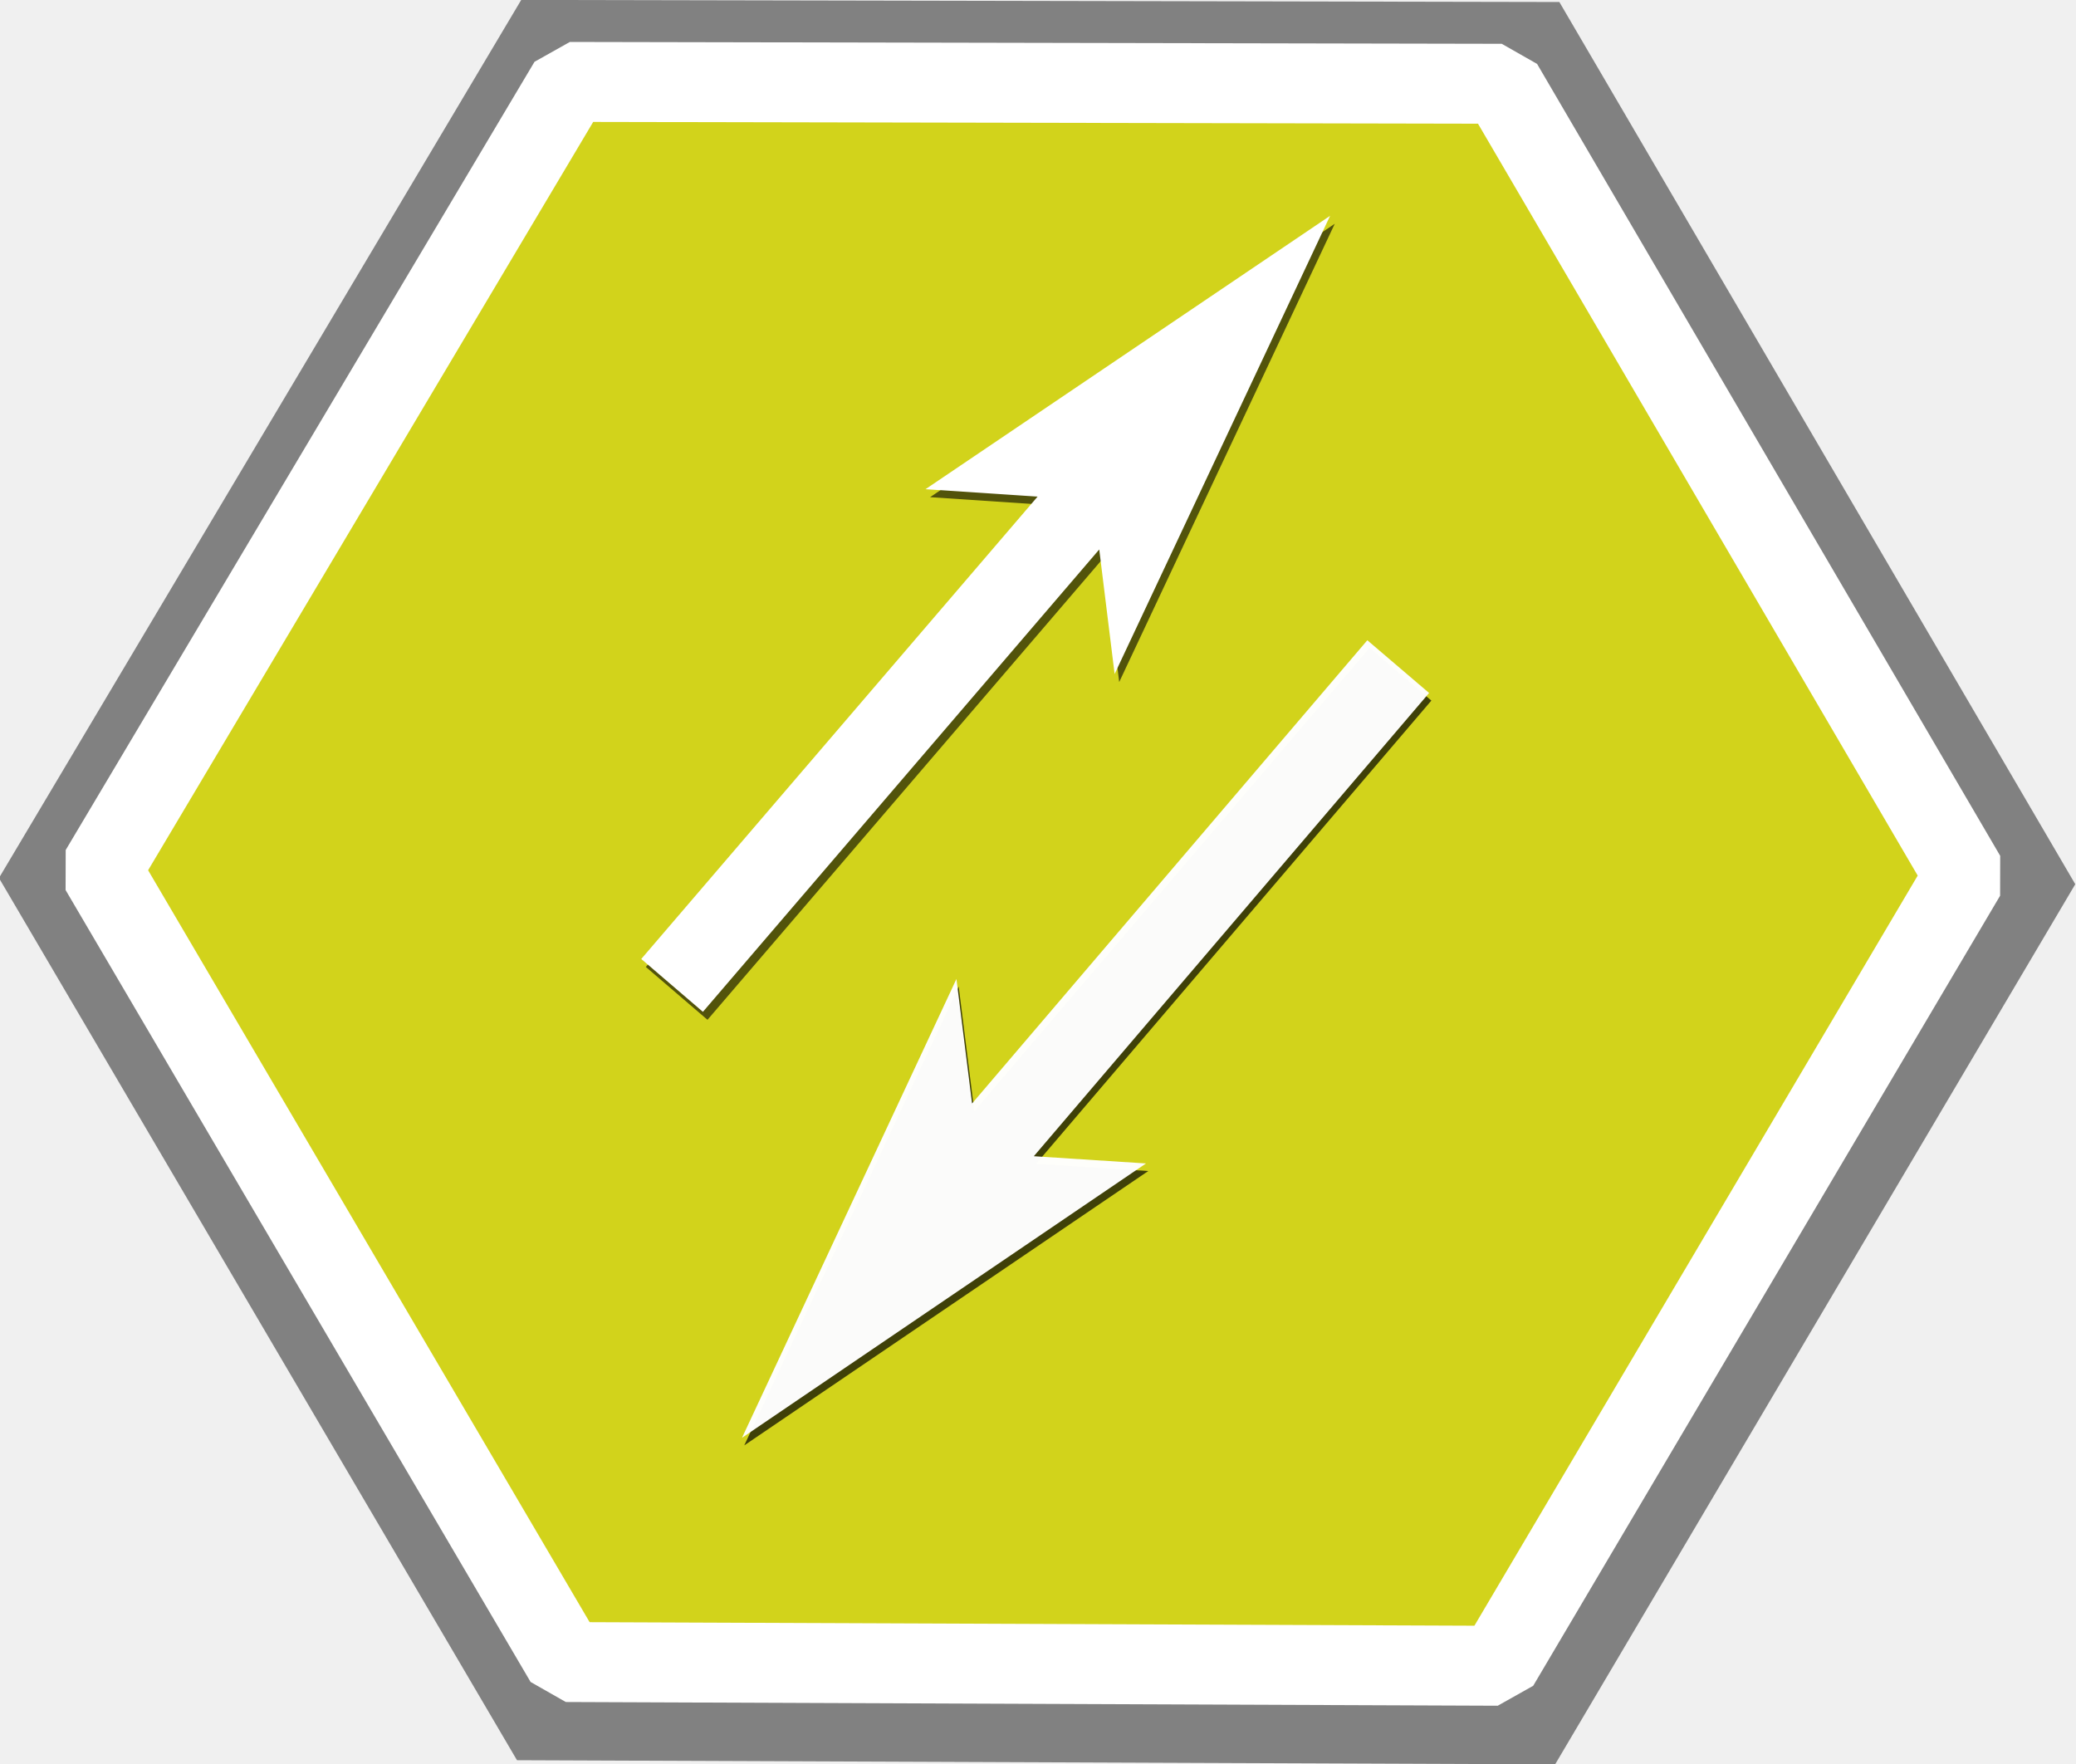
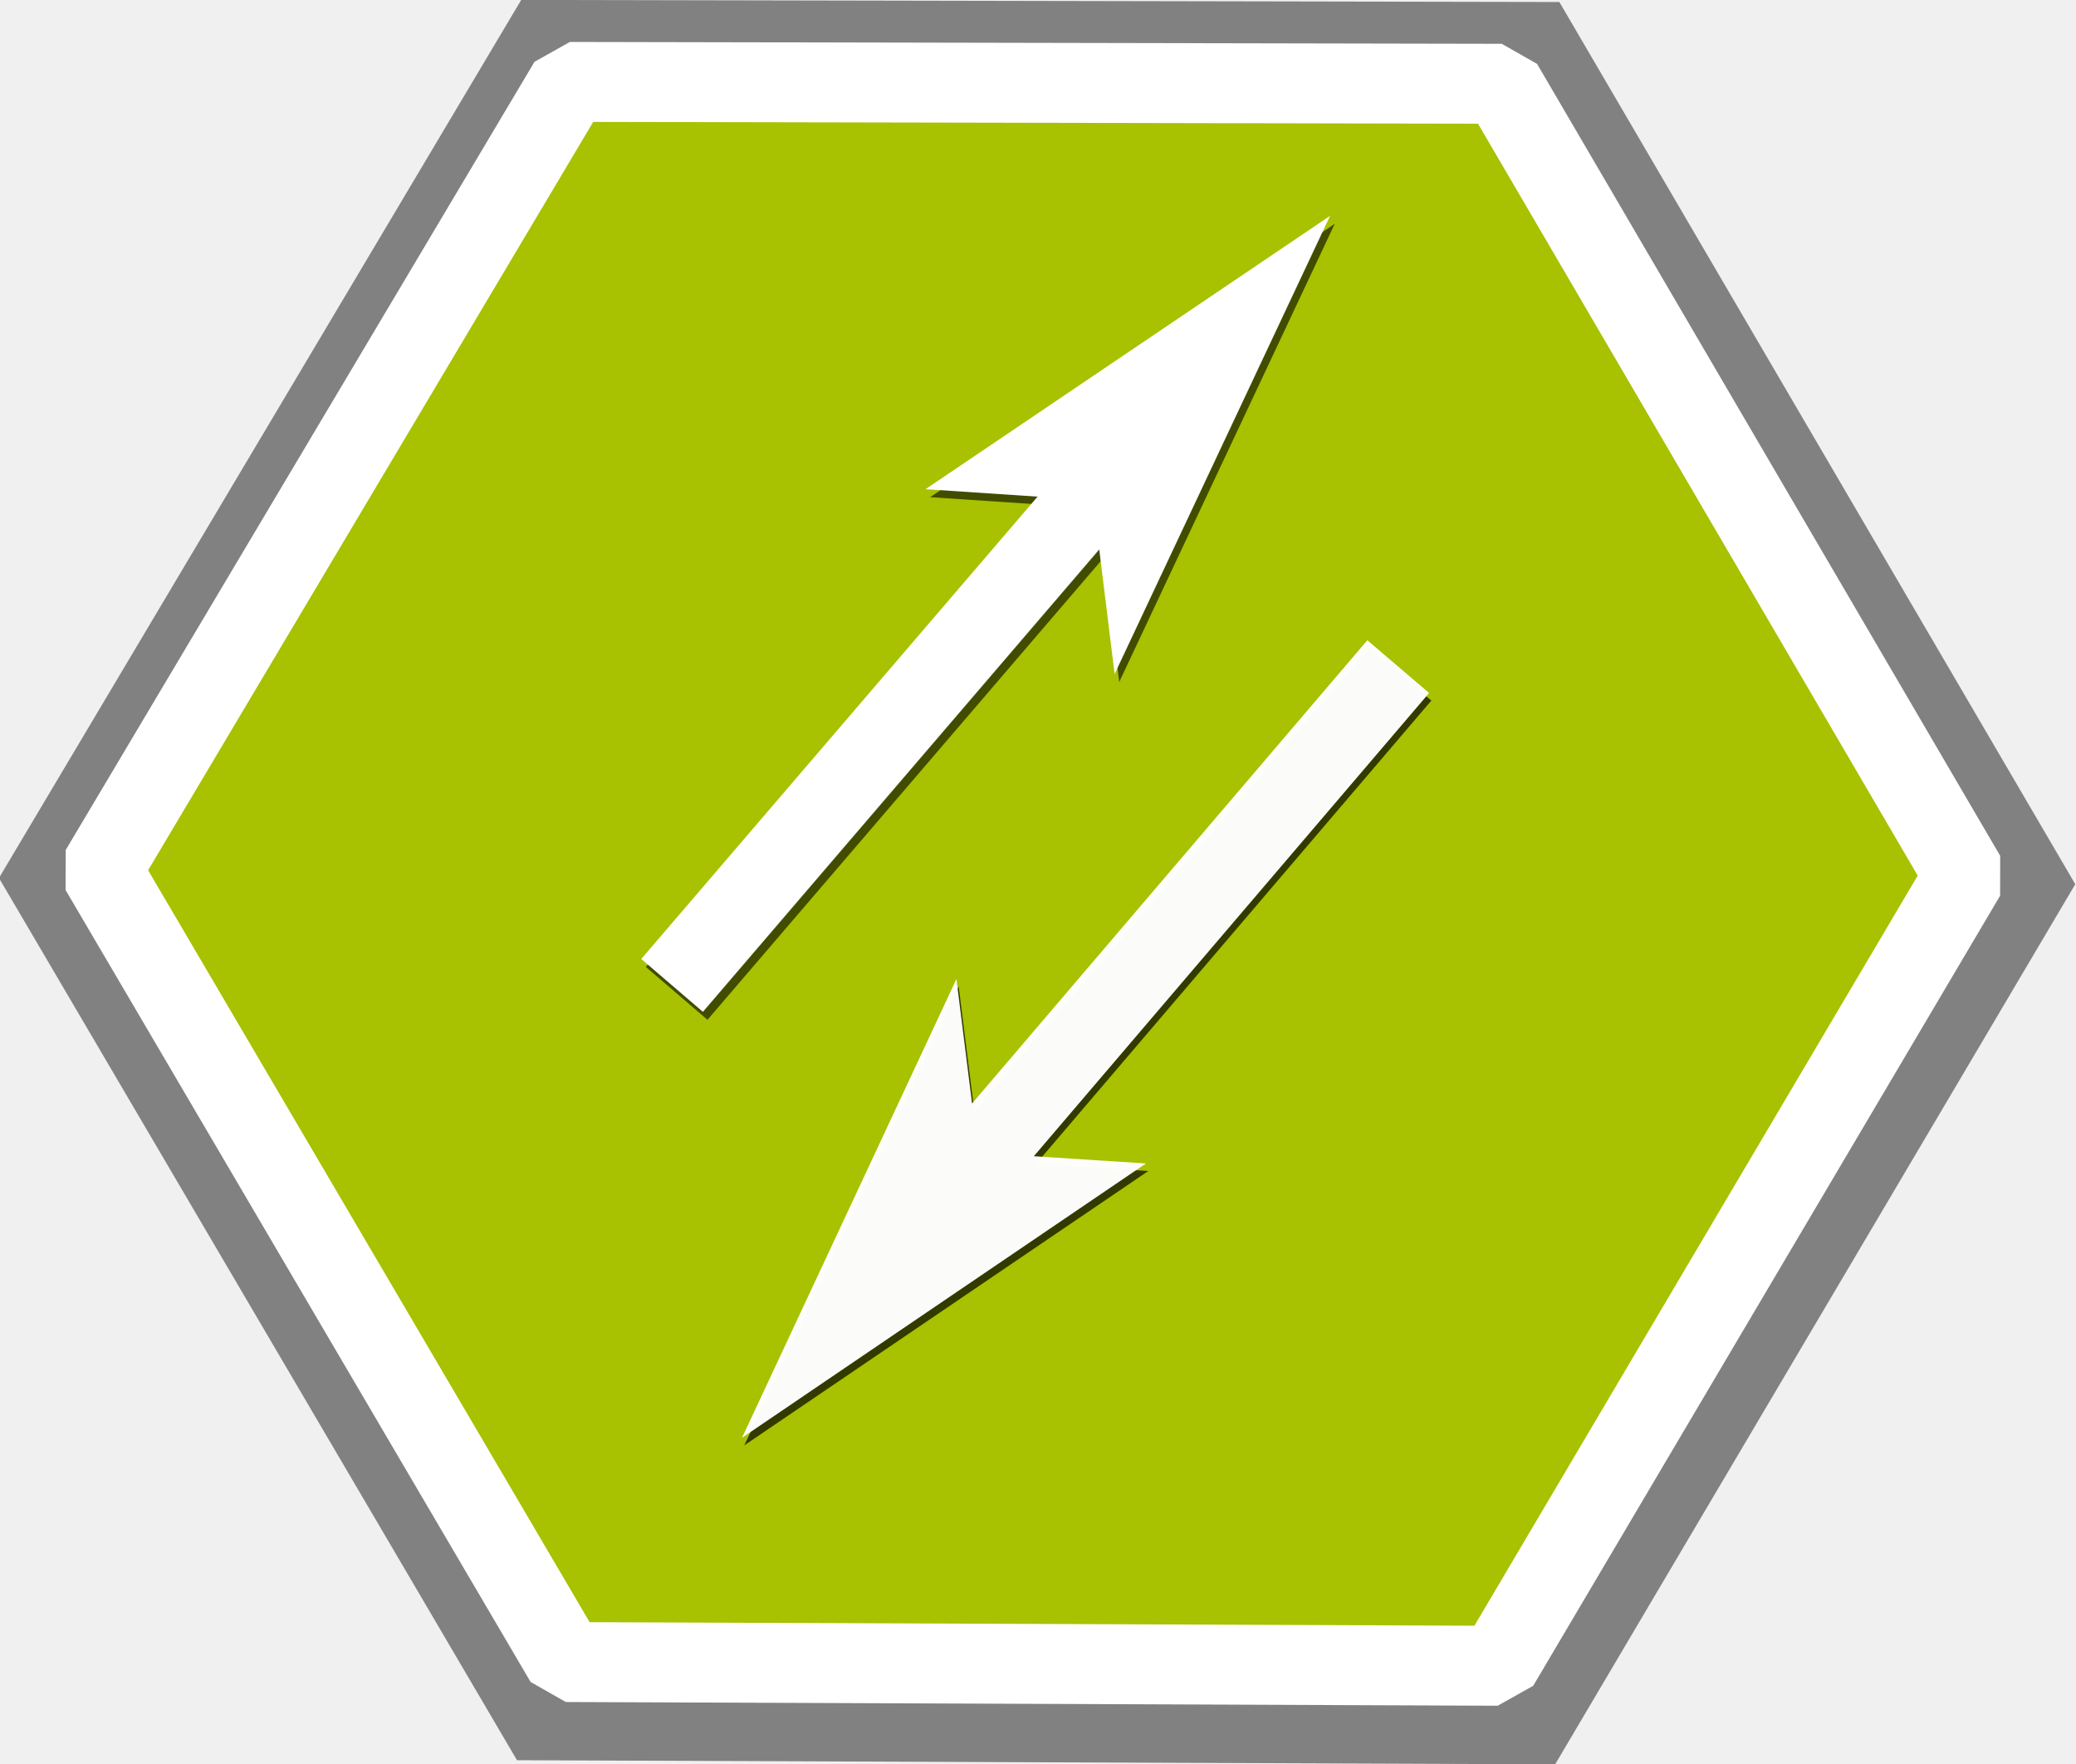
<svg xmlns="http://www.w3.org/2000/svg" width="125" height="106.19" viewBox="0 0 33.073 28.096" version="1.1" id="svg1">
  <defs id="defs1" />
  <g id="layer1" transform="translate(0.3730529,0.2384508)">
    <path style="fill:#181818;fill-opacity:0.513;stroke:none;stroke-width:0.064;stroke-dasharray:none;stroke-opacity:0.832" id="path1-3" d="M 5.524,1.115 5.033,1.113 4.788,0.687 5.035,0.263 l 0.491,0.001 0.244,0.426 z" transform="matrix(33.68411,0,0,32.98745,-161.669,-8.915185)" />
-     <path style="fill:#d2d31b;fill-opacity:1;stroke:#ffffff;stroke-width:0.043;stroke-linejoin:bevel;stroke-dasharray:none;stroke-opacity:1" id="path1" d="M 5.524,1.115 5.033,1.113 4.788,0.687 5.035,0.263 l 0.491,0.001 0.244,0.426 z" transform="matrix(30.237,0,0,29.61163,-143.5393,-6.721546)" />
+     <path style="fill:#a8c100;fill-opacity:1;stroke:#ffffff;stroke-width:0.043;stroke-linejoin:bevel;stroke-dasharray:none;stroke-opacity:1" id="path1" d="M 5.524,1.115 5.033,1.113 4.788,0.687 5.035,0.263 l 0.491,0.001 0.244,0.426 z" transform="matrix(30.237,0,0,29.61163,-143.5393,-6.721546)" />
    <path id="path14-34" style="fill:#000000;fill-opacity:0.606;stroke:none;stroke-width:0.513;stroke-linejoin:bevel" d="M 17.213,8.641 10.898,16.006 9.916,15.164 16.231,7.8 14.444,7.681 20.891,3.326 17.457,10.626 Z" />
    <path id="path14" style="fill:#ffffff;fill-opacity:1;stroke:none;stroke-width:0.513;stroke-linejoin:bevel" d="M 17.139,8.514 10.825,15.879 9.843,15.037 16.157,7.672 14.371,7.554 20.817,3.199 17.384,10.498 Z" />
    <path id="path14-3-9" style="fill:#000000;fill-opacity:0.699;stroke:none;stroke-width:0.513;stroke-linejoin:bevel" d="m 15.149,17.46 6.297,-7.379 0.984,0.84 -6.297,7.379 1.787,0.115 -6.436,4.37 3.416,-7.308 z" />
    <path id="path14-3" style="fill:#ffffff;fill-opacity:0.98;stroke:none;stroke-width:0.513;stroke-linejoin:bevel" d="m 15.113,17.339 6.297,-7.379 0.984,0.84 -6.297,7.379 1.787,0.115 -6.436,4.37 3.416,-7.308 z" />
  </g>
</svg>
